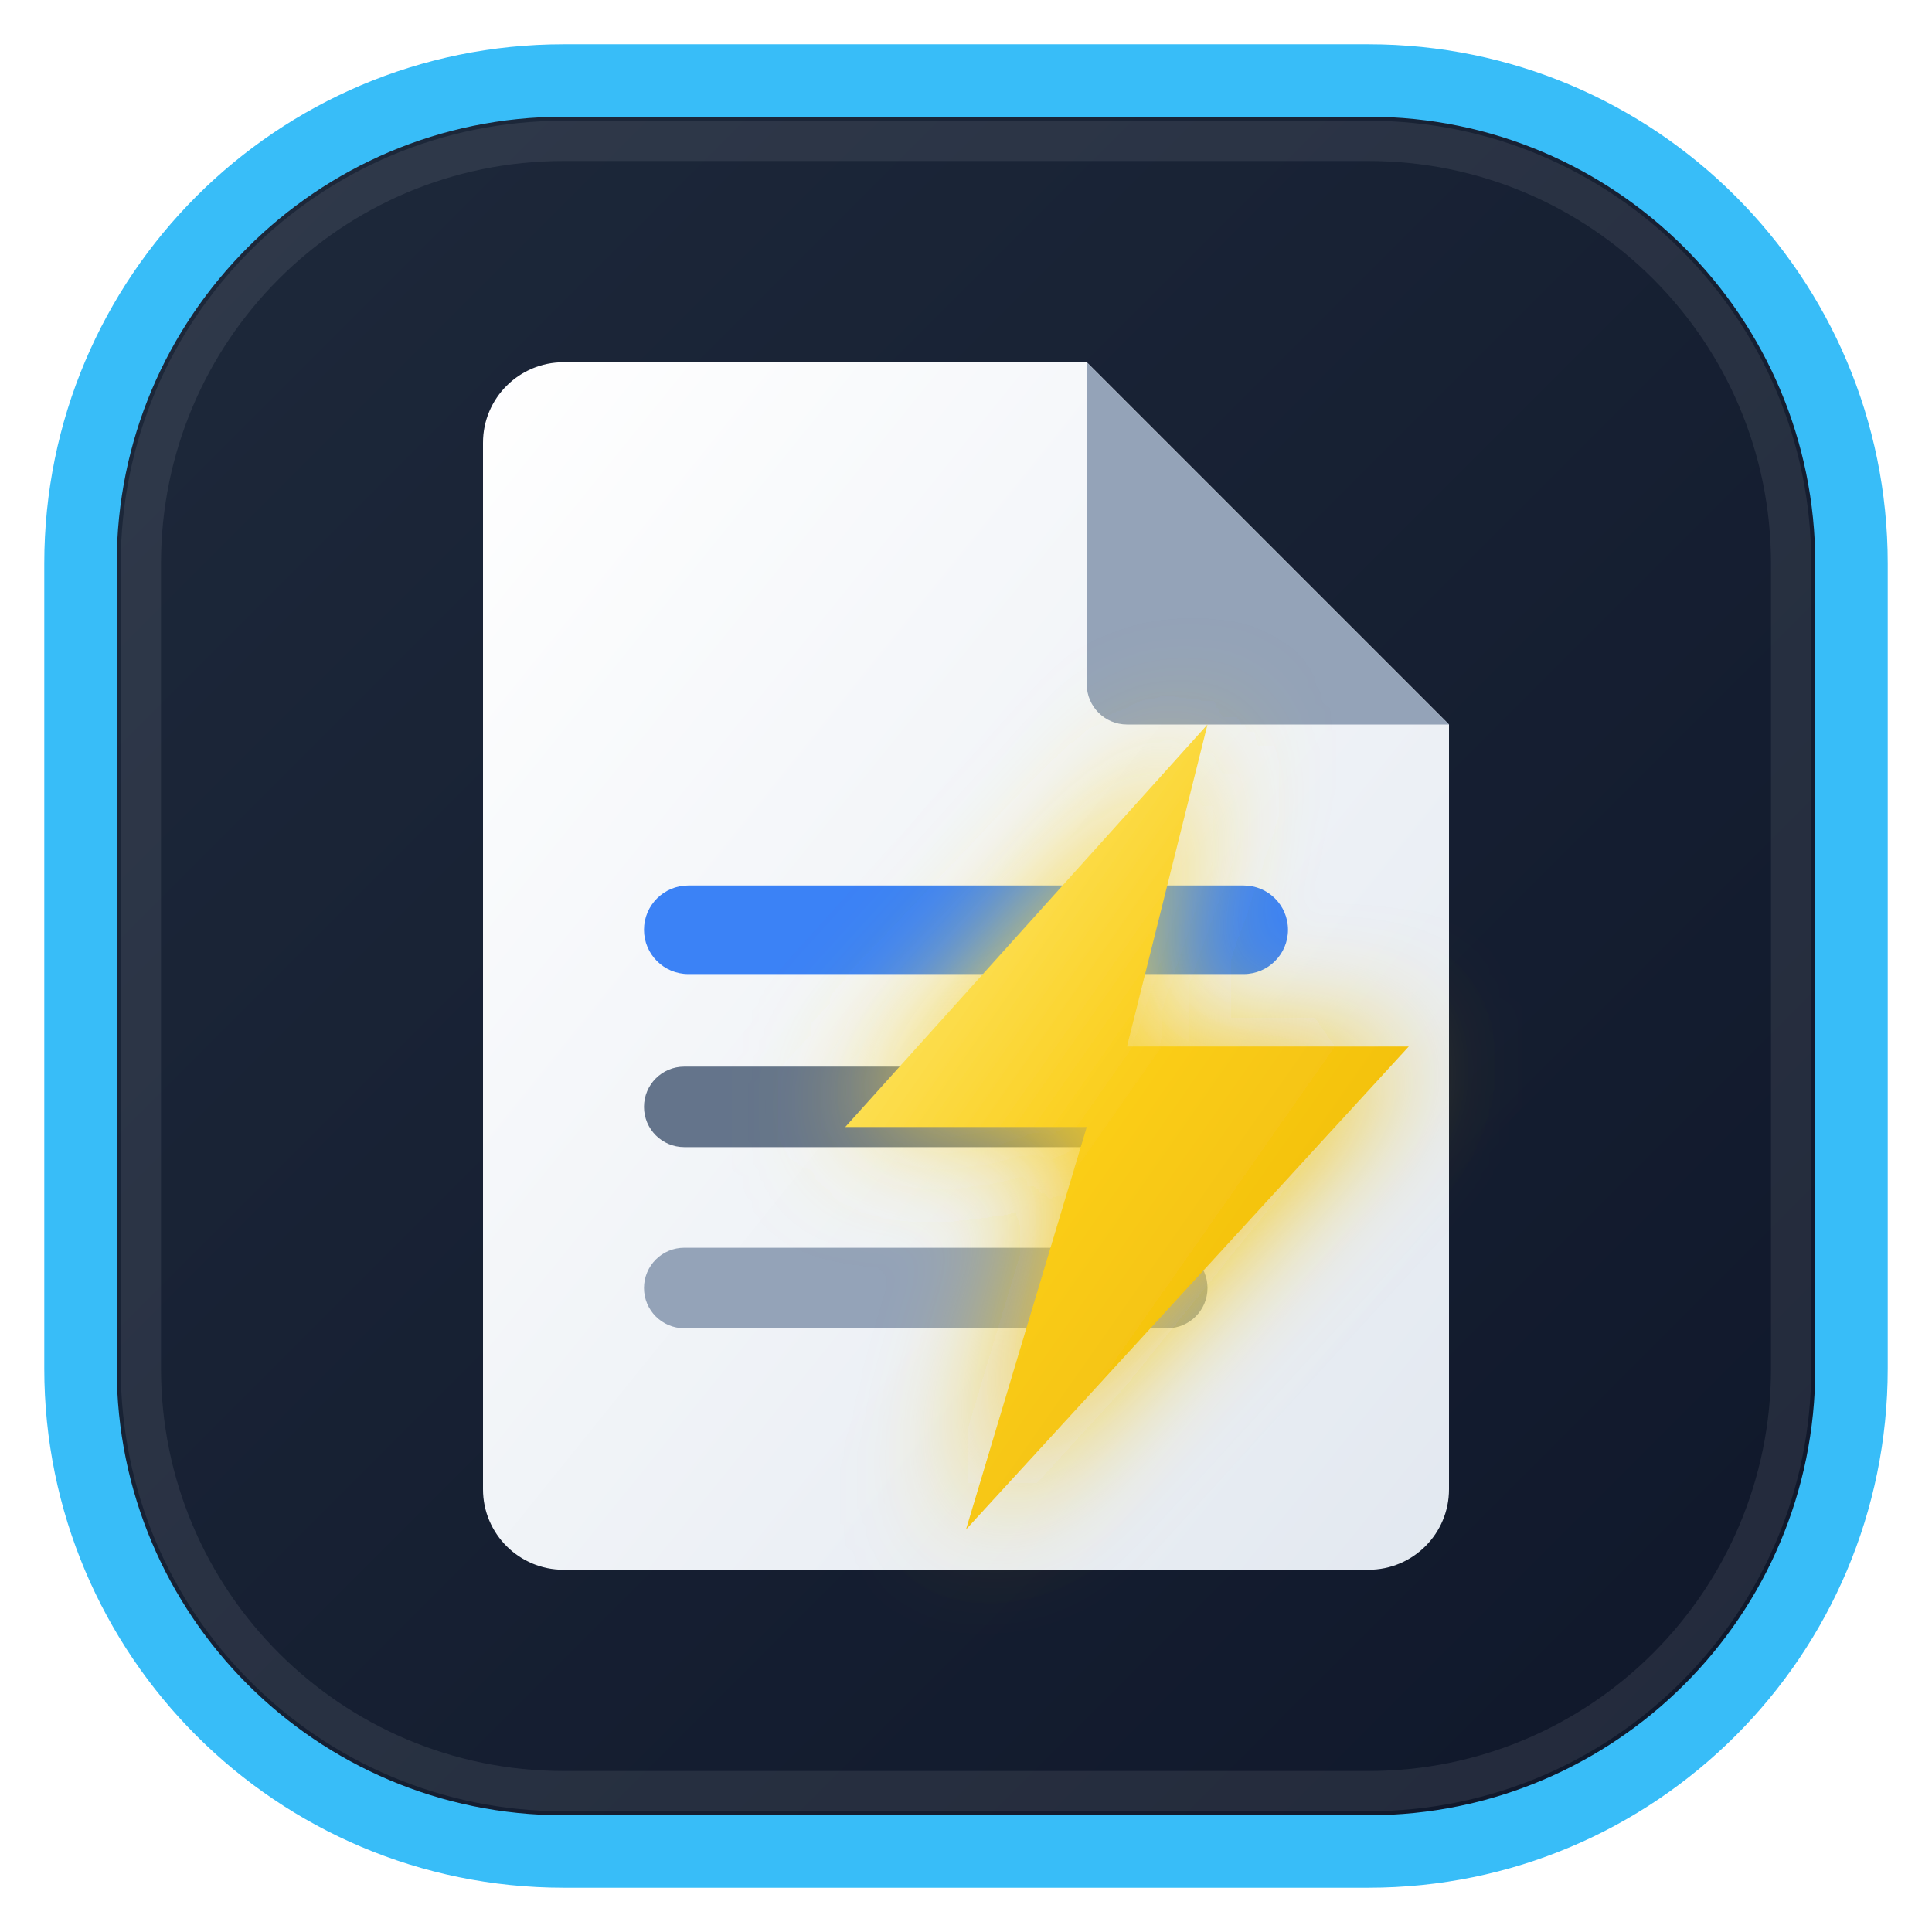
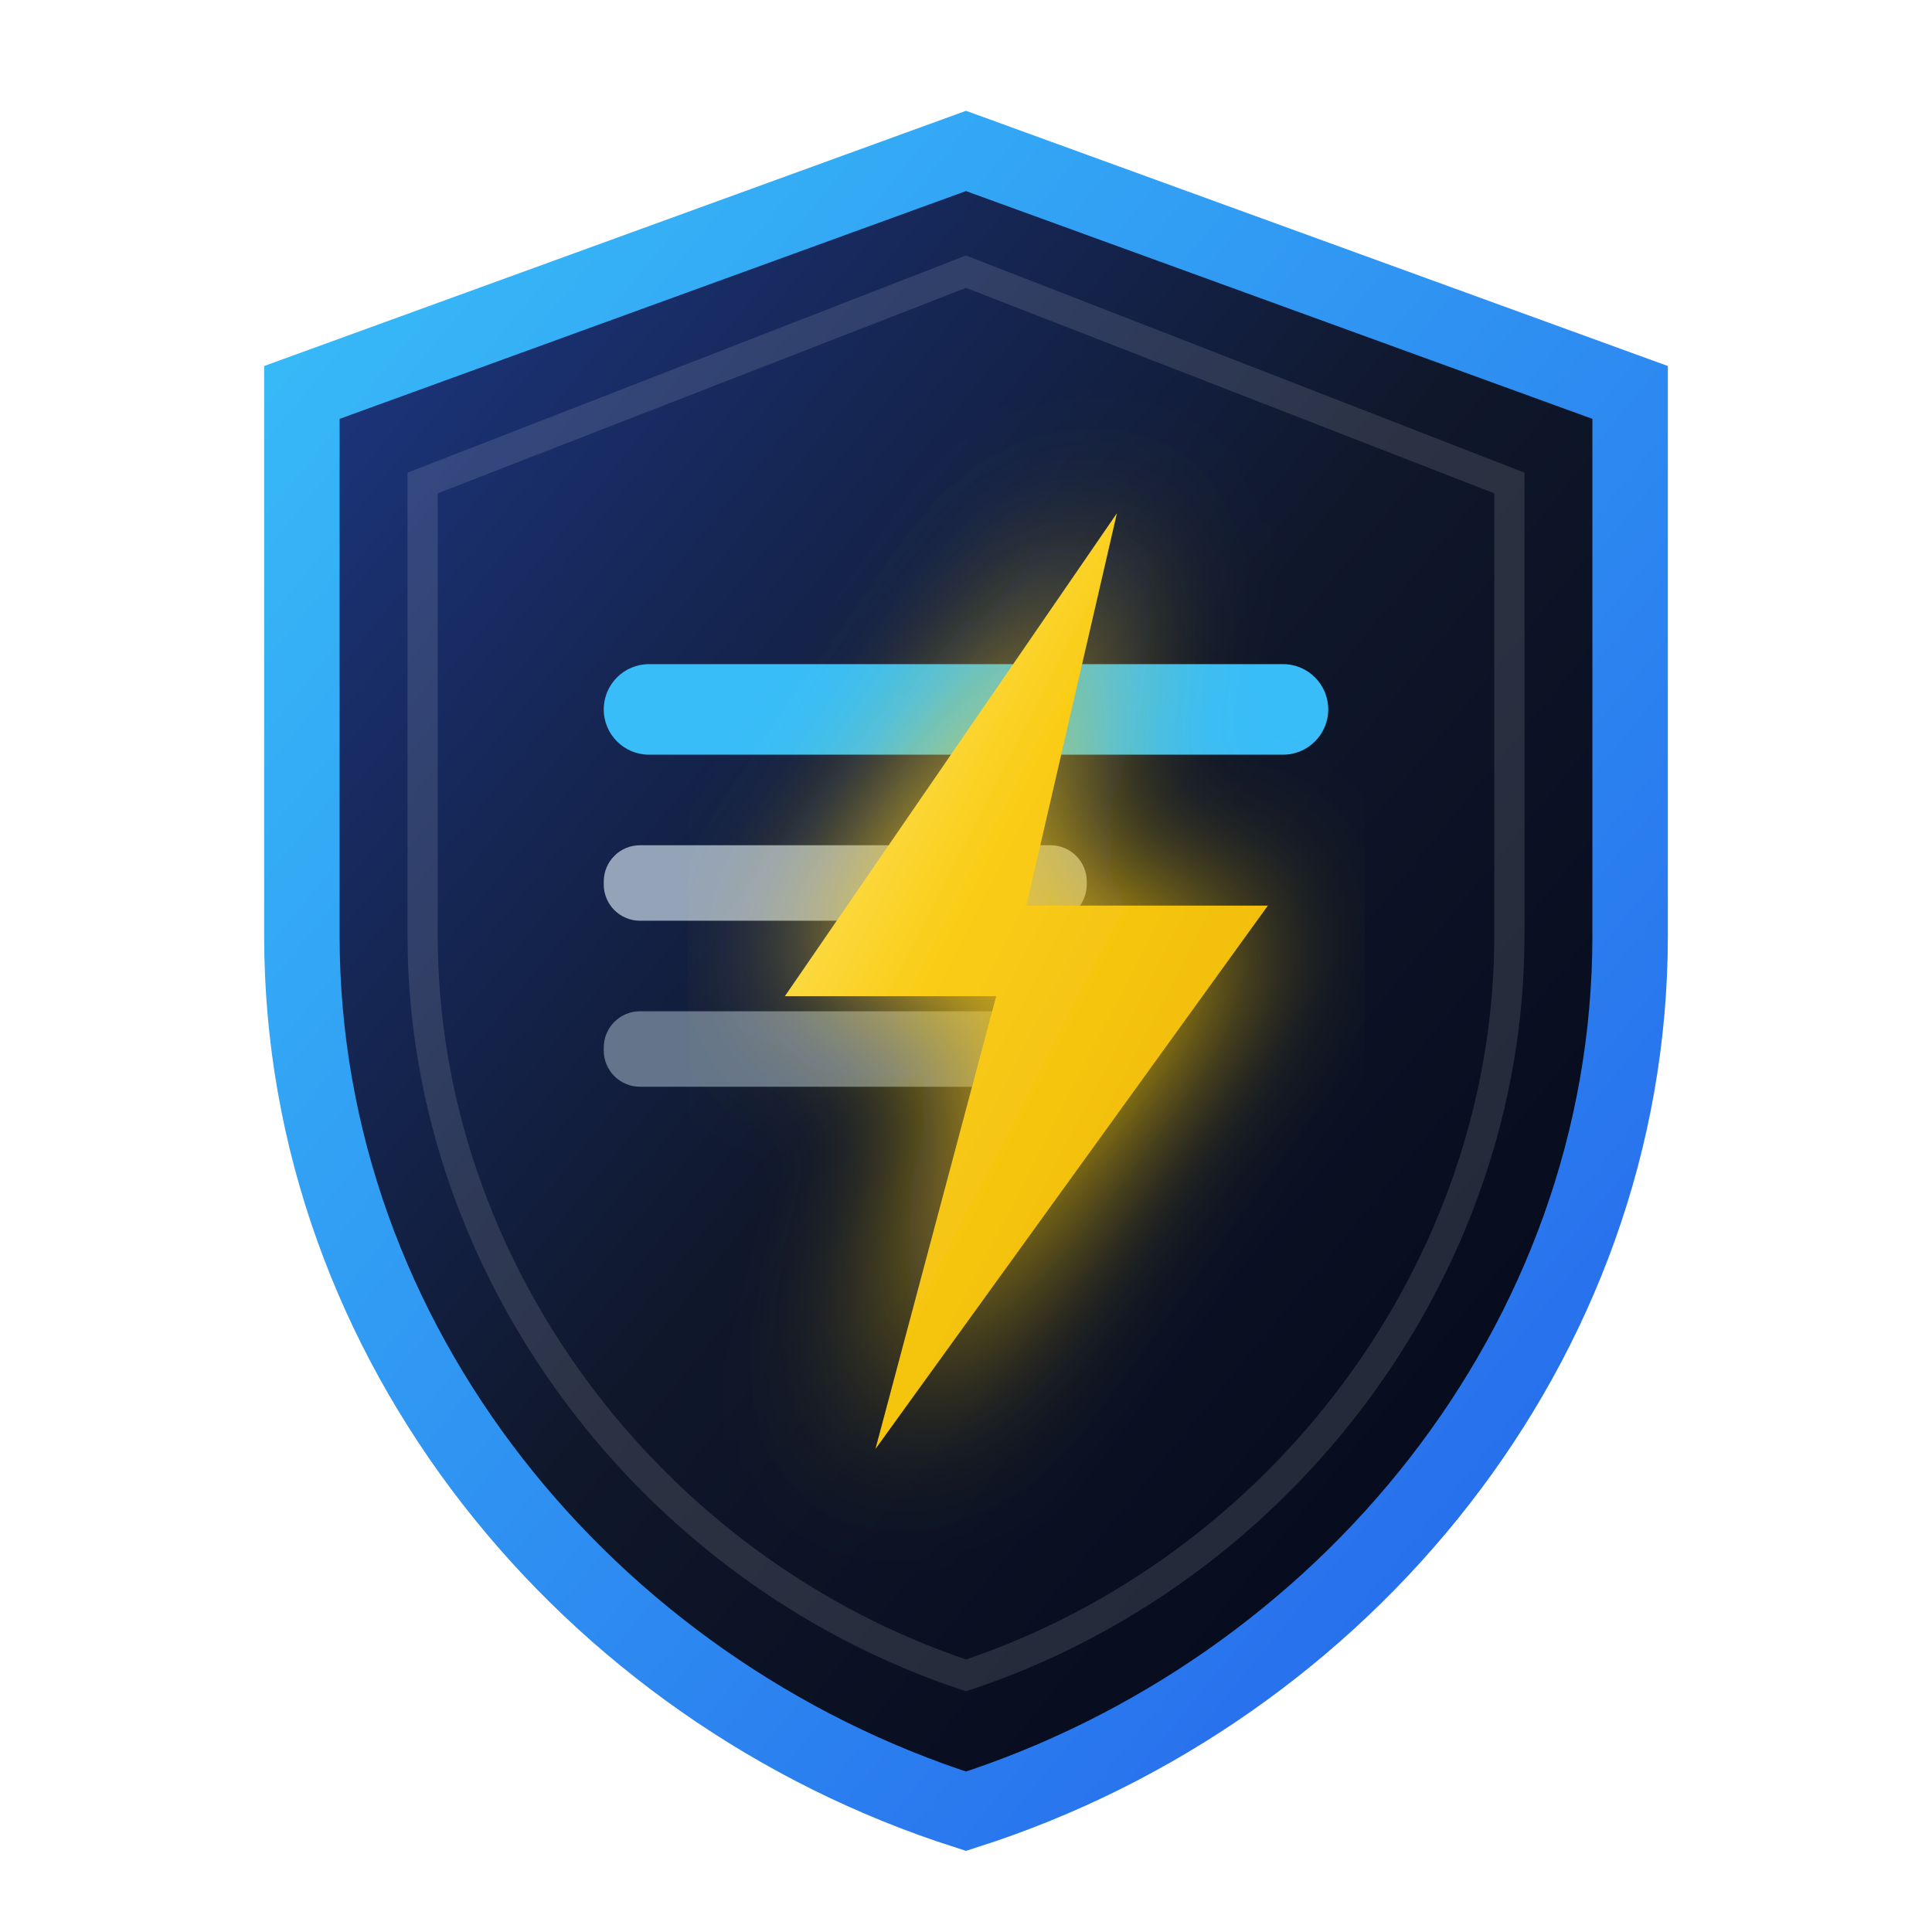
- <svg xmlns="http://www.w3.org/2000/svg" viewBox="0 0 48 48" width="48" height="48" fill="none">
+ <svg xmlns="http://www.w3.org/2000/svg" viewBox="0 0 64 64" width="64" height="64" fill="none">
  <defs>
-     <linearGradient id="bgGrad" x1="0%" y1="0%" x2="100%" y2="100%">
-       <stop offset="0%" stop-color="#1e293b" />
-       <stop offset="100%" stop-color="#0f172a" />
+     <linearGradient id="c2_shield" x1="0%" y1="0%" x2="100%" y2="100%">
+       <stop offset="0%" stop-color="#1e3a8a" />
+       <stop offset="50%" stop-color="#0f172a" />
+       <stop offset="100%" stop-color="#020617" />
    </linearGradient>
-     <linearGradient id="shieldGrad" x1="0%" y1="0%" x2="100%" y2="100%">
-       <stop offset="0%" stop-color="#38bdf8" />
-       <stop offset="50%" stop-color="#2563eb" />
-       <stop offset="100%" stop-color="#1d4ed8" />
-     </linearGradient>
-     <linearGradient id="docGrad" x1="0%" y1="0%" x2="100%" y2="100%">
-       <stop offset="0%" stop-color="#ffffff" />
-       <stop offset="100%" stop-color="#e2e8f0" />
-     </linearGradient>
-     <linearGradient id="boltGrad" x1="0%" y1="0%" x2="100%" y2="100%">
+     <linearGradient id="c2_gold" x1="0%" y1="0%" x2="100%" y2="100%">
      <stop offset="0%" stop-color="#fef08a" />
-       <stop offset="50%" stop-color="#facc15" />
+       <stop offset="40%" stop-color="#facc15" />
      <stop offset="100%" stop-color="#eab308" />
    </linearGradient>
-     <filter id="glow" x="-20%" y="-20%" width="140%" height="140%">
-       <feGaussianBlur stdDeviation="1.5" result="blur" />
+     <linearGradient id="c2_cyan" x1="0%" y1="0%" x2="100%" y2="100%">
+       <stop offset="0%" stop-color="#38bdf8" />
+       <stop offset="100%" stop-color="#2563eb" />
+     </linearGradient>
+     <filter id="c2_glow" x="-20%" y="-20%" width="140%" height="140%">
+       <feGaussianBlur stdDeviation="2.5" result="blur" />
      <feComposite in="SourceGraphic" in2="blur" operator="over" />
    </filter>
  </defs>
-   <rect x="2" y="2" width="44" height="44" rx="12" fill="url(#bgGrad)" stroke="#38bdf8" stroke-width="1.8" />
-   <rect x="3.5" y="3.5" width="41" height="41" rx="10.5" stroke="rgba(255,255,255,0.08)" stroke-width="1" />
-   <path d="M12 11C12 9.895 12.895 9 14 9H27L36 18V37C36 38.105 35.105 39 34 39H14C12.895 39 12 38.105 12 37V11Z" fill="url(#docGrad)" />
-   <path d="M27 9V17C27 17.552 27.448 18 28 18H36L27 9Z" fill="#94a3b8" />
-   <rect x="16" y="22" width="16" height="2.2" rx="1.1" fill="#3b82f6" />
-   <rect x="16" y="26.5" width="12" height="2" rx="1" fill="#64748b" />
-   <rect x="16" y="31" width="14" height="2" rx="1" fill="#94a3b8" />
-   <path d="M30 18L21 28H27L24 38L35 26H28L30 18Z" fill="url(#boltGrad)" filter="url(#glow)" />
+   <path d="M32 5L54 13V31C54 44.5 44.5 56 32 60C19.5 56 10 44.5 10 31V13L32 5Z" fill="url(#c2_shield)" stroke="url(#c2_cyan)" stroke-width="2.5" />
+   <path d="M32 9L50 16V31C50 42 42.5 52 32 55.5C21.5 52 14 42 14 31V16L32 9Z" stroke="rgba(255,255,255,0.12)" stroke-width="1" />
+   <rect x="20" y="22" width="24" height="3" rx="1.5" fill="#38bdf8" />
+   <rect x="20" y="28" width="16" height="2.5" rx="1.2" fill="#94a3b8" />
+   <rect x="20" y="33.5" width="18" height="2.5" rx="1.2" fill="#64748b" />
+   <path d="M37 17L26 33H33L29 48L42 30H34L37 17Z" fill="url(#c2_gold)" filter="url(#c2_glow)" />
</svg>
